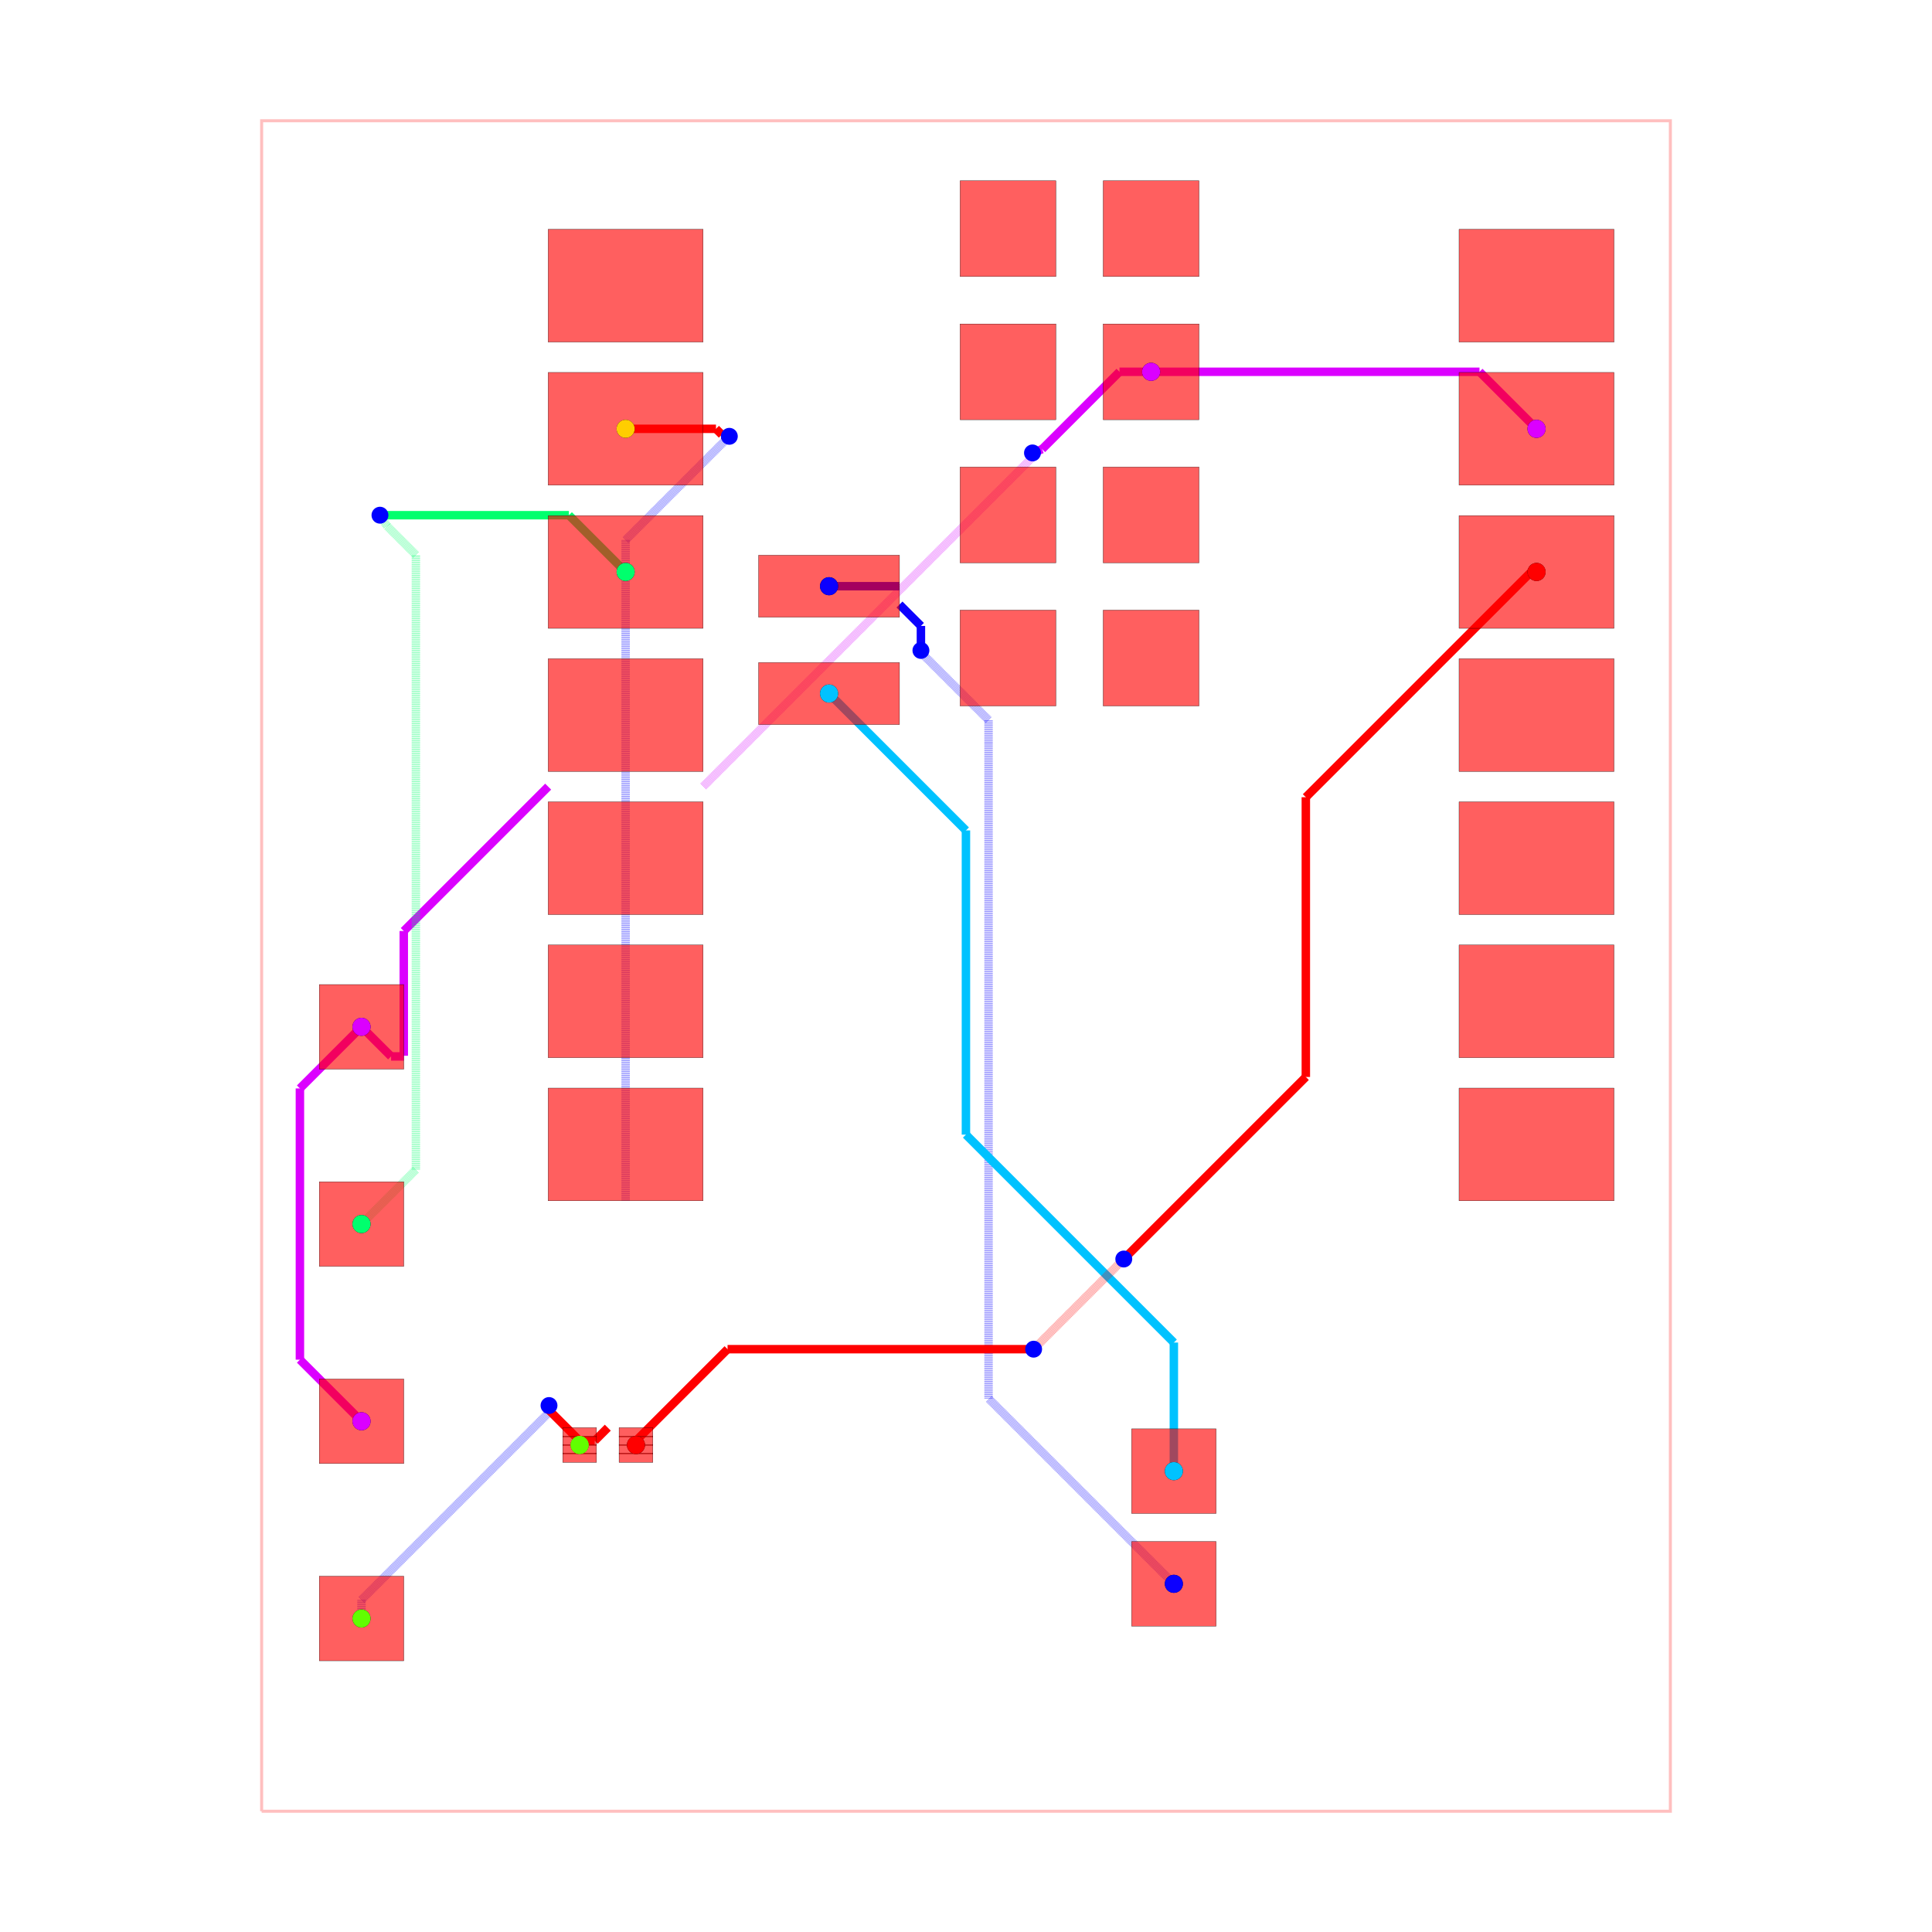
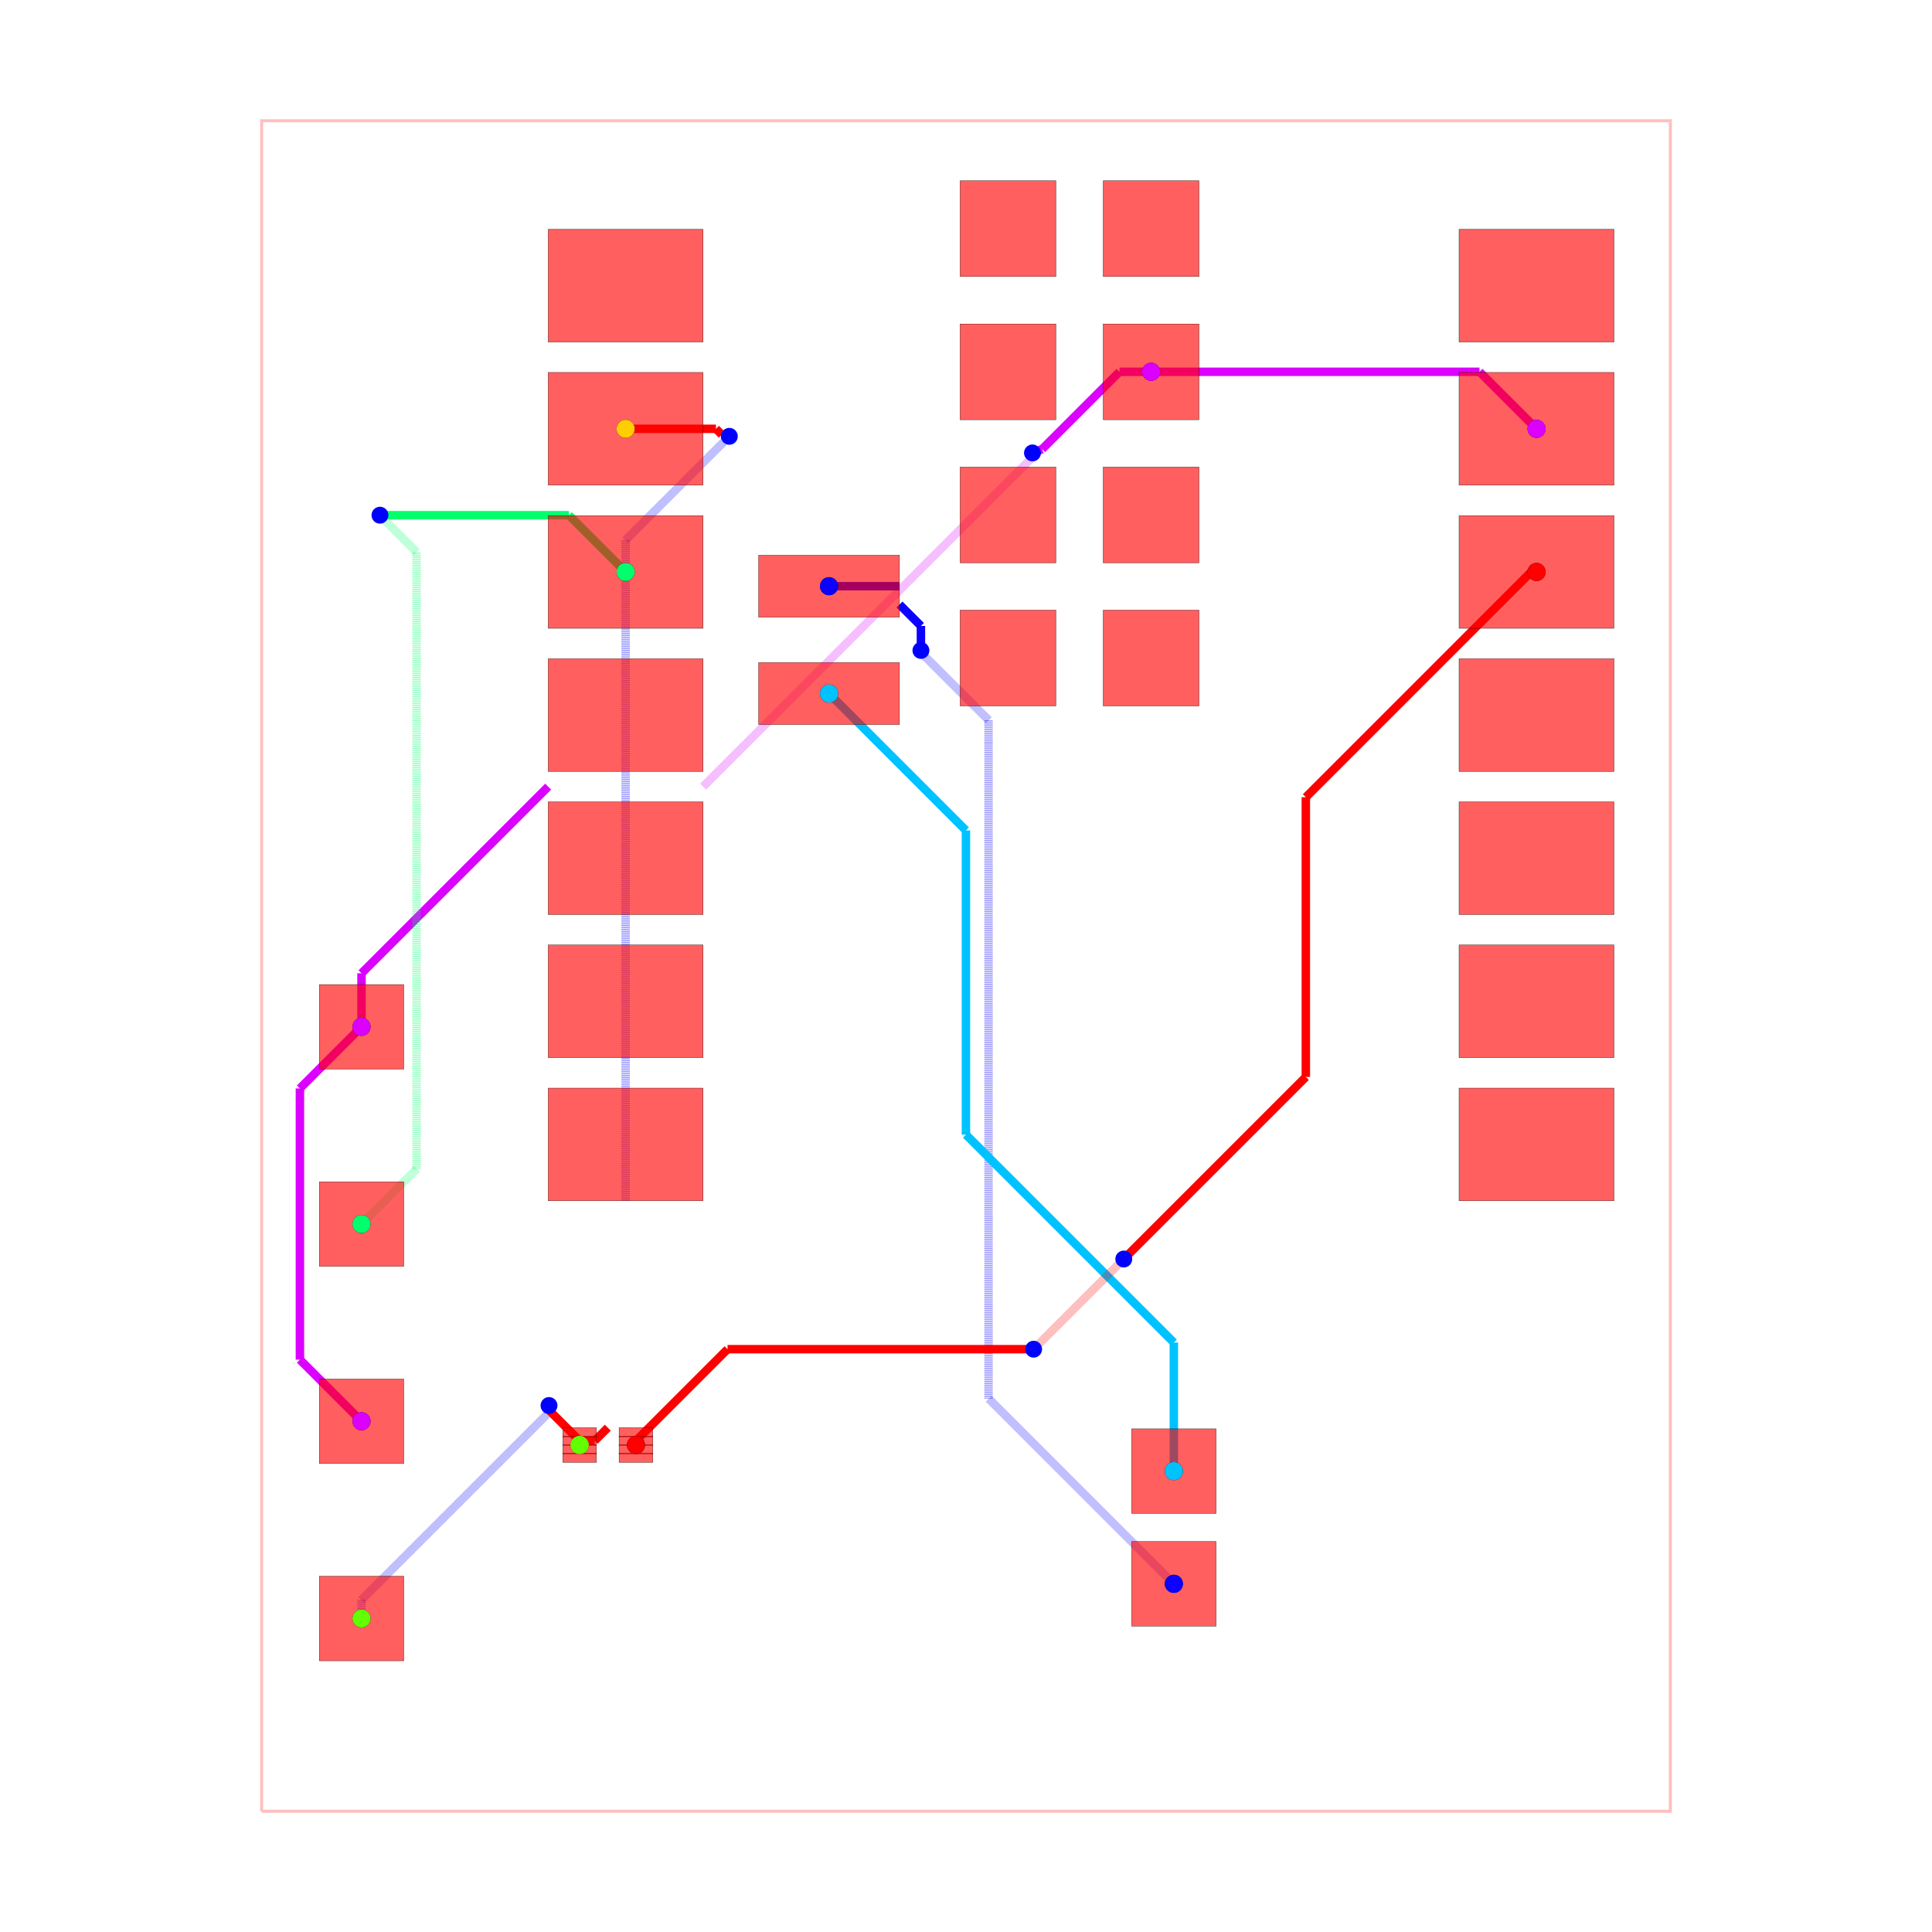
<svg xmlns="http://www.w3.org/2000/svg" width="640" height="640" viewBox="0 0 640 640">
  <rect width="100%" height="100%" fill="white" />
  <g>
    <polyline data-points="-12.5,-15 12.5,-15 12.5,15 -12.5,15 -12.5,-15" data-type="line" data-label="" points="86.667,600 553.333,600 553.333,40 86.667,40 86.667,600" fill="none" stroke="rgba(255,0,0,0.25)" stroke-width="1px" />
  </g>
  <g>
    <polyline data-points="3.2847720000000002,10.545 9.112772000000001,10.545" data-type="line" data-label="" points="381.316,123.16 490.105,123.16" fill="none" stroke="hsl(291.429, 100%, 50%)" stroke-width="2.8" />
  </g>
  <g>
    <polyline data-points="9.112772000000001,10.545 10.124772,9.533000000000001" data-type="line" data-label="" points="490.105,123.16 508.996,142.051" fill="none" stroke="hsl(291.429, 100%, 50%)" stroke-width="2.8" />
  </g>
  <g>
    <polyline data-points="-10.727385294299685,-1.079453643315949 -11.820549664322671,-2.1726180133389352" data-type="line" data-label="" points="119.755,340.15 99.35,360.556" fill="none" stroke="hsl(291.429, 100%, 50%)" stroke-width="2.8" />
  </g>
  <g>
    <polyline data-points="-11.820549664322671,-2.1726180133389352 -11.820549664322671,-6.986289273292963" data-type="line" data-label="" points="99.35,360.556 99.35,450.411" fill="none" stroke="hsl(291.429, 100%, 50%)" stroke-width="2.8" />
  </g>
  <g>
    <polyline data-points="-11.820549664322671,-6.986289273292963 -11.820549664322671,-6.986289273292963" data-type="line" data-label="" points="99.35,450.411 99.35,450.411" fill="none" stroke="hsl(291.429, 100%, 50%)" stroke-width="2.8" />
  </g>
  <g>
    <polyline data-points="-11.820549664322671,-6.986289273292963 -10.727385294299685,-8.079453643315949" data-type="line" data-label="" points="99.35,450.411 119.755,470.816" fill="none" stroke="hsl(291.429, 100%, 50%)" stroke-width="2.8" />
  </g>
  <g>
-     <polyline data-points="-9.977385294299685,-1.592865789473686 -9.977385294299685,0.6208427057003139" data-type="line" data-label="" points="133.755,349.733 133.755,308.411" fill="none" stroke="hsl(291.429, 100%, 50%)" stroke-width="2.8" />
-   </g>
-   <g>
-     <polyline data-points="-9.977385294299685,0.6208427057003139 -7.415227999999999,3.183" data-type="line" data-label="" points="133.755,308.411 181.582,260.584" fill="none" stroke="hsl(291.429, 100%, 50%)" stroke-width="2.8" />
-   </g>
-   <g>
    <polyline data-points="3.2847720000000002,10.545 2.723970950306514,10.545" data-type="line" data-label="" points="381.316,123.16 370.847,123.16" fill="none" stroke="hsl(291.429, 100%, 50%)" stroke-width="2.8" />
  </g>
  <g>
    <polyline data-points="2.723970950306514,10.545 1.3508155599371054,9.171844609630591" data-type="line" data-label="" points="370.847,123.16 345.215,148.792" fill="none" stroke="hsl(291.429, 100%, 50%)" stroke-width="2.8" />
  </g>
  <g>
    <polyline data-points="1.3508155599371054,9.171844609630591 1.1797719999999976,9.104999999999997" data-type="line" data-label="" points="345.215,148.792 342.022,150.04" fill="none" stroke="hsl(291.429, 100%, 50%)" stroke-width="2.8" />
  </g>
  <g>
    <polyline data-points="1.1797719999999976,9.104999999999997 1.1797719999999976,9.027999999999997" data-type="line" data-label="" points="342.022,150.04 342.022,151.477" fill="none" stroke="rgba(217,0,255,0.5)" stroke-width="2.8" stroke-dasharray="0.2 0.2" />
  </g>
  <g>
    <polyline data-points="1.1797719999999976,9.027999999999997 -4.665227999999999,3.183" data-type="line" data-label="" points="342.022,151.477 232.916,260.584" fill="none" stroke="rgba(217,0,255,0.5)" stroke-width="2.8" stroke-dasharray="0.2 0.2" />
  </g>
  <g>
-     <polyline data-points="-9.977385294299687,-1.6044536433159489 -10.202385294299685,-1.6044536433159489" data-type="line" data-label="" points="133.755,349.95 129.555,349.95" fill="none" stroke="hsl(291.429, 100%, 50%)" stroke-width="2.8" />
-   </g>
-   <g>
-     <polyline data-points="-10.202385294299685,-1.6044536433159489 -10.727385294299685,-1.079453643315949" data-type="line" data-label="" points="129.555,349.95 119.755,340.15" fill="none" stroke="hsl(291.429, 100%, 50%)" stroke-width="2.8" />
+     <polyline data-points="-10.727385294299685,-1.079453643315949 -10.727385294299685,-0.12915729429968614" data-type="line" data-label="" points="119.755,340.15 119.755,322.411" fill="none" stroke="hsl(291.429, 100%, 50%)" stroke-width="2.8" />
+   </g>
+   <g>
+     <polyline data-points="-10.727385294299685,-0.12915729429968614 -7.415227999999999,3.183" data-type="line" data-label="" points="119.755,322.411 181.582,260.584" fill="none" stroke="hsl(291.429, 100%, 50%)" stroke-width="2.8" />
  </g>
  <g>
    <polyline data-points="-1.1802279999999996,6.74 -2.4302279999999996,6.74" data-type="line" data-label="" points="297.969,194.187 274.636,194.187" fill="none" stroke="hsl(242.857, 100%, 50%)" stroke-width="2.8" />
  </g>
  <g>
    <polyline data-points="-2.4302279999999996,6.74 -2.4302279999999996,6.74" data-type="line" data-label="" points="274.636,194.187 274.636,194.187" fill="none" stroke="hsl(242.857, 100%, 50%)" stroke-width="2.8" />
  </g>
  <g>
    <polyline data-points="3.6885631738662035,-10.96420520580684 0.3999999999999999,-7.675642031940637" data-type="line" data-label="" points="388.853,524.665 327.467,463.279" fill="none" stroke="rgba(8,0,255,0.5)" stroke-width="2.8" stroke-dasharray="0.2 0.2" />
  </g>
  <g>
    <polyline data-points="0.3999999999999999,-7.675642031940637 0.3999999999999999,3.965012253566144" data-type="line" data-label="" points="327.467,463.279 327.467,245.986" fill="none" stroke="rgba(8,0,255,0.5)" stroke-width="2.8" stroke-dasharray="0.2 0.2" />
  </g>
  <g>
    <polyline data-points="0.3999999999999999,3.965012253566144 0.3999999999999999,4.364584694013434" data-type="line" data-label="" points="327.467,245.986 327.467,238.528" fill="none" stroke="rgba(8,0,255,0.5)" stroke-width="2.8" stroke-dasharray="0.2 0.2" />
  </g>
  <g>
    <polyline data-points="0.3999999999999999,4.364584694013434 -0.8177076529932831,5.5822923470067165" data-type="line" data-label="" points="327.467,238.528 304.736,215.797" fill="none" stroke="rgba(8,0,255,0.5)" stroke-width="2.8" stroke-dasharray="0.2 0.2" />
  </g>
  <g>
    <polyline data-points="-0.8177076529932831,5.5822923470067165 -0.8000000000000003,5.6" data-type="line" data-label="" points="304.736,215.797 305.067,215.467" fill="none" stroke="rgba(8,0,255,0.5)" stroke-width="2.8" stroke-dasharray="0.2 0.2" />
  </g>
  <g>
    <polyline data-points="-0.8000000000000003,5.6 -0.8000000000000003,6.034772" data-type="line" data-label="" points="305.067,215.467 305.067,207.351" fill="none" stroke="hsl(242.857, 100%, 50%)" stroke-width="2.8" />
  </g>
  <g>
    <polyline data-points="-0.8000000000000003,6.034772 -1.1802279999999996,6.414999999999999" data-type="line" data-label="" points="305.067,207.351 297.969,200.253" fill="none" stroke="hsl(242.857, 100%, 50%)" stroke-width="2.8" />
  </g>
  <g>
    <polyline data-points="3.6885631738662035,-8.96420520580684 3.6885631738662035,-6.6823802909814605" data-type="line" data-label="" points="388.853,487.332 388.853,444.738" fill="none" stroke="hsl(194.286, 100%, 50%)" stroke-width="2.8" />
  </g>
  <g>
    <polyline data-points="3.6885631738662035,-6.6823802909814605 -0.0011678443873517352,-2.9926492727279053" data-type="line" data-label="" points="388.853,444.738 319.978,375.863" fill="none" stroke="hsl(194.286, 100%, 50%)" stroke-width="2.8" />
  </g>
  <g>
    <polyline data-points="-0.0011678443873517352,-2.9926492727279053 -0.0011678443873517352,2.405939844387352" data-type="line" data-label="" points="319.978,375.863 319.978,275.089" fill="none" stroke="hsl(194.286, 100%, 50%)" stroke-width="2.8" />
  </g>
  <g>
    <polyline data-points="-0.0011678443873517352,2.405939844387352 -2.4302279999999996,4.835" data-type="line" data-label="" points="319.978,275.089 274.636,229.747" fill="none" stroke="hsl(194.286, 100%, 50%)" stroke-width="2.8" />
  </g>
  <g>
-     <polyline data-points="-10.727385294299685,-4.579453643315949 -9.76256085841782,-3.614629207434083" data-type="line" data-label="" points="119.755,405.483 137.766,387.473" fill="none" stroke="rgba(0,255,106,0.5)" stroke-width="2.8" stroke-dasharray="0.2 0.2" />
-   </g>
-   <g>
-     <polyline data-points="-9.76256085841782,-3.614629207434083 -9.76256085841782,7.270603783375004" data-type="line" data-label="" points="137.766,387.473 137.766,184.282" fill="none" stroke="rgba(0,255,106,0.5)" stroke-width="2.8" stroke-dasharray="0.2 0.2" />
-   </g>
-   <g>
-     <polyline data-points="-9.76256085841782,7.270603783375004 -9.76256085841782,7.295725617470013" data-type="line" data-label="" points="137.766,184.282 137.766,183.813" fill="none" stroke="rgba(0,255,106,0.5)" stroke-width="2.8" stroke-dasharray="0.2 0.2" />
-   </g>
-   <g>
-     <polyline data-points="-9.76256085841782,7.295725617470013 -10.274956045166649,7.808120804218842" data-type="line" data-label="" points="137.766,183.813 128.201,174.248" fill="none" stroke="rgba(0,255,106,0.5)" stroke-width="2.8" stroke-dasharray="0.2 0.2" />
-   </g>
-   <g>
-     <polyline data-points="-10.274956045166649,7.808120804218842 -10.4,8" data-type="line" data-label="" points="128.201,174.248 125.867,170.667" fill="none" stroke="rgba(0,255,106,0.5)" stroke-width="2.8" stroke-dasharray="0.2 0.2" />
+     <polyline data-points="-10.727385294299685,-4.579453643315949 -9.750742932447274,-3.602811281463538" data-type="line" data-label="" points="119.755,405.483 137.986,387.252" fill="none" stroke="rgba(0,255,106,0.5)" stroke-width="2.8" stroke-dasharray="0.2 0.2" />
+   </g>
+   <g>
+     <polyline data-points="-9.750742932447274,-3.602811281463538 -9.750742932447274,7.26542655241577" data-type="line" data-label="" points="137.986,387.252 137.986,184.379" fill="none" stroke="rgba(0,255,106,0.5)" stroke-width="2.8" stroke-dasharray="0.2 0.2" />
+   </g>
+   <g>
+     <polyline data-points="-9.750742932447274,7.26542655241577 -9.750742932447274,7.346558178672719" data-type="line" data-label="" points="137.986,184.379 137.986,182.864" fill="none" stroke="rgba(0,255,106,0.5)" stroke-width="2.8" stroke-dasharray="0.2 0.2" />
+   </g>
+   <g>
+     <polyline data-points="-9.750742932447274,7.346558178672719 -10.4,7.995815246225446" data-type="line" data-label="" points="137.986,182.864 125.867,170.745" fill="none" stroke="rgba(0,255,106,0.5)" stroke-width="2.8" stroke-dasharray="0.2 0.2" />
+   </g>
+   <g>
+     <polyline data-points="-10.4,7.995815246225446 -10.4,8" data-type="line" data-label="" points="125.867,170.745 125.867,170.667" fill="none" stroke="rgba(0,255,106,0.5)" stroke-width="2.8" stroke-dasharray="0.2 0.2" />
  </g>
  <g>
    <polyline data-points="-10.4,8 -7.047227999999999,8" data-type="line" data-label="" points="125.867,170.667 188.452,170.667" fill="none" stroke="hsl(145.714, 100%, 50%)" stroke-width="2.8" />
  </g>
  <g>
    <polyline data-points="-7.047227999999999,8 -6.040227999999999,6.993" data-type="line" data-label="" points="188.452,170.667 207.249,189.464" fill="none" stroke="hsl(145.714, 100%, 50%)" stroke-width="2.8" />
  </g>
  <g>
    <polyline data-points="-10.727385294299685,-11.579453643315949 -10.727385294299685,-11.248536156094547" data-type="line" data-label="" points="119.755,536.15 119.755,529.973" fill="none" stroke="rgba(0,0,255,0.5)" stroke-width="2.8" stroke-dasharray="0.2 0.2" />
  </g>
  <g>
    <polyline data-points="-10.727385294299685,-11.248536156094547 -7.419127380840721,-7.940278242635583" data-type="line" data-label="" points="119.755,529.973 181.51,468.219" fill="none" stroke="rgba(0,0,255,0.5)" stroke-width="2.8" stroke-dasharray="0.2 0.2" />
  </g>
  <g>
    <polyline data-points="-7.419127380840721,-7.940278242635583 -7.4,-7.800000000000001" data-type="line" data-label="" points="181.51,468.219 181.867,465.6" fill="none" stroke="rgba(0,0,255,0.5)" stroke-width="2.8" stroke-dasharray="0.2 0.2" />
  </g>
  <g>
    <polyline data-points="-7.4,-7.800000000000001 -7.4,-7.882329162710976" data-type="line" data-label="" points="181.867,465.6 181.867,467.137" fill="none" stroke="red" stroke-width="2.8" />
  </g>
  <g>
    <polyline data-points="-7.4,-7.882329162710976 -6.856893060790263,-8.425436101920713" data-type="line" data-label="" points="181.867,467.137 192.005,477.275" fill="none" stroke="red" stroke-width="2.8" />
  </g>
  <g>
    <polyline data-points="-6.856893060790263,-8.425436101920713 -6.589393060790265,-8.425436101920713" data-type="line" data-label="" points="192.005,477.275 196.998,477.275" fill="none" stroke="red" stroke-width="2.8" />
  </g>
  <g>
    <polyline data-points="-6.589393060790265,-8.425436101920713 -6.356893060790263,-8.192936101920711" data-type="line" data-label="" points="196.998,477.275 201.338,472.935" fill="none" stroke="red" stroke-width="2.8" />
  </g>
  <g>
    <polyline data-points="-6.040227999999999,9.533000000000001 -4.437125828005459,9.533000000000001" data-type="line" data-label="" points="207.249,142.051 237.174,142.051" fill="none" stroke="red" stroke-width="2.8" />
  </g>
  <g>
    <polyline data-points="-4.437125828005459,9.533000000000001 -4.33330668947877,9.429180861473313" data-type="line" data-label="" points="237.174,142.051 239.112,143.989" fill="none" stroke="red" stroke-width="2.8" />
  </g>
  <g>
    <polyline data-points="-4.33330668947877,9.429180861473313 -4.2,9.4" data-type="line" data-label="" points="239.112,143.989 241.6,144.533" fill="none" stroke="red" stroke-width="2.8" />
  </g>
  <g>
    <polyline data-points="-4.2,9.4 -6.040227999999999,7.5597720000000015" data-type="line" data-label="" points="241.6,144.533 207.249,178.884" fill="none" stroke="rgba(0,0,255,0.5)" stroke-width="2.8" stroke-dasharray="0.2 0.2" />
  </g>
  <g>
    <polyline data-points="-6.040227999999999,7.5597720000000015 -6.040227999999999,-4.167" data-type="line" data-label="" points="207.249,178.884 207.249,397.784" fill="none" stroke="rgba(0,0,255,0.5)" stroke-width="2.8" stroke-dasharray="0.2 0.2" />
  </g>
  <g>
    <polyline data-points="10.124772,6.993 10.028517959611627,6.993" data-type="line" data-label="" points="508.996,189.464 507.199,189.464" fill="none" stroke="hsl(0, 100%, 50%)" stroke-width="2.8" />
  </g>
  <g>
    <polyline data-points="10.028517959611627,6.993 6.030786022769763,2.9952680631581377" data-type="line" data-label="" points="507.199,189.464 432.575,264.088" fill="none" stroke="hsl(0, 100%, 50%)" stroke-width="2.8" />
  </g>
  <g>
    <polyline data-points="6.030786022769763,2.9952680631581377 6.030786022769763,-1.9692139772302366" data-type="line" data-label="" points="432.575,264.088 432.575,356.759" fill="none" stroke="hsl(0, 100%, 50%)" stroke-width="2.8" />
  </g>
  <g>
    <polyline data-points="6.030786022769763,-1.9692139772302366 2.824043138530715,-5.175956861469285" data-type="line" data-label="" points="432.575,356.759 372.715,416.618" fill="none" stroke="hsl(0, 100%, 50%)" stroke-width="2.8" />
  </g>
  <g>
    <polyline data-points="2.824043138530715,-5.175956861469285 2.8,-5.2" data-type="line" data-label="" points="372.715,416.618 372.267,417.067" fill="none" stroke="hsl(0, 100%, 50%)" stroke-width="2.8" />
  </g>
  <g>
    <polyline data-points="2.8,-5.2 2.8,-5.2" data-type="line" data-label="" points="372.267,417.067 372.267,417.067" fill="none" stroke="rgba(255,0,0,0.5)" stroke-width="2.8" stroke-dasharray="0.2 0.2" />
  </g>
  <g>
    <polyline data-points="2.8,-5.2 1.2100124949269035,-6.789987505073096" data-type="line" data-label="" points="372.267,417.067 342.587,446.746" fill="none" stroke="rgba(255,0,0,0.5)" stroke-width="2.8" stroke-dasharray="0.2 0.2" />
  </g>
  <g>
    <polyline data-points="1.2100124949269035,-6.789987505073096 1.2,-6.8" data-type="line" data-label="" points="342.587,446.746 342.4,446.933" fill="none" stroke="rgba(255,0,0,0.5)" stroke-width="2.8" stroke-dasharray="0.2 0.2" />
  </g>
  <g>
    <polyline data-points="1.2,-6.8 -4.23145695886955,-6.8" data-type="line" data-label="" points="342.4,446.933 241.013,446.933" fill="none" stroke="hsl(0, 100%, 50%)" stroke-width="2.8" />
  </g>
  <g>
    <polyline data-points="-4.23145695886955,-6.8 -5.856893060790263,-8.425436101920713" data-type="line" data-label="" points="241.013,446.933 210.671,477.275" fill="none" stroke="hsl(0, 100%, 50%)" stroke-width="2.8" />
  </g>
  <g>
    <rect data-type="rect" data-label="top" data-x="-5.856893060790263" data-y="-8.275436101920713" x="205.071" y="472.935" width="11.2" height="3.08" fill="rgba(255,0,0,0.25)" stroke="black" stroke-width="0.054" />
  </g>
  <g>
    <rect data-type="rect" data-label="top" data-x="-5.856893060790263" data-y="-8.425436101920713" x="205.071" y="475.735" width="11.2" height="3.08" fill="rgba(255,0,0,0.25)" stroke="black" stroke-width="0.054" />
  </g>
  <g>
    <rect data-type="rect" data-label="top" data-x="-5.856893060790263" data-y="-8.575436101920712" x="205.071" y="478.535" width="11.2" height="3.08" fill="rgba(255,0,0,0.25)" stroke="black" stroke-width="0.054" />
  </g>
  <g>
    <rect data-type="rect" data-label="top" data-x="-5.856893060790263" data-y="-8.725436101920712" x="205.071" y="481.335" width="11.2" height="3.08" fill="rgba(255,0,0,0.25)" stroke="black" stroke-width="0.054" />
  </g>
  <g>
    <rect data-type="rect" data-label="top" data-x="-6.856893060790263" data-y="-8.275436101920713" x="186.405" y="472.935" width="11.2" height="3.08" fill="rgba(255,0,0,0.25)" stroke="black" stroke-width="0.054" />
  </g>
  <g>
    <rect data-type="rect" data-label="top" data-x="-6.856893060790263" data-y="-8.425436101920713" x="186.405" y="475.735" width="11.2" height="3.08" fill="rgba(255,0,0,0.25)" stroke="black" stroke-width="0.054" />
  </g>
  <g>
    <rect data-type="rect" data-label="top" data-x="-6.856893060790263" data-y="-8.575436101920712" x="186.405" y="478.535" width="11.2" height="3.08" fill="rgba(255,0,0,0.25)" stroke="black" stroke-width="0.054" />
  </g>
  <g>
    <rect data-type="rect" data-label="top" data-x="-6.856893060790263" data-y="-8.725436101920712" x="186.405" y="481.335" width="11.2" height="3.08" fill="rgba(255,0,0,0.25)" stroke="black" stroke-width="0.054" />
  </g>
  <g>
    <rect data-type="rect" data-label="top" data-x="-6.040227999999999" data-y="12.073" x="181.582" y="75.971" width="51.333" height="37.333" fill="rgba(255,0,0,0.25)" stroke="black" stroke-width="0.054" />
  </g>
  <g>
    <rect data-type="rect" data-label="top" data-x="-6.040227999999999" data-y="9.533000000000001" x="181.582" y="123.384" width="51.333" height="37.333" fill="rgba(255,0,0,0.25)" stroke="black" stroke-width="0.054" />
  </g>
  <g>
    <rect data-type="rect" data-label="top" data-x="-6.040227999999999" data-y="6.993" x="181.582" y="170.797" width="51.333" height="37.333" fill="rgba(255,0,0,0.25)" stroke="black" stroke-width="0.054" />
  </g>
  <g>
    <rect data-type="rect" data-label="top" data-x="-6.040227999999999" data-y="4.453" x="181.582" y="218.211" width="51.333" height="37.333" fill="rgba(255,0,0,0.25)" stroke="black" stroke-width="0.054" />
  </g>
  <g>
    <rect data-type="rect" data-label="top" data-x="-6.040227999999999" data-y="1.9129999999999998" x="181.582" y="265.624" width="51.333" height="37.333" fill="rgba(255,0,0,0.25)" stroke="black" stroke-width="0.054" />
  </g>
  <g>
    <rect data-type="rect" data-label="top" data-x="-6.040227999999999" data-y="-0.6269999999999998" x="181.582" y="313.037" width="51.333" height="37.333" fill="rgba(255,0,0,0.25)" stroke="black" stroke-width="0.054" />
  </g>
  <g>
    <rect data-type="rect" data-label="top" data-x="-6.040227999999999" data-y="-3.167" x="181.582" y="360.451" width="51.333" height="37.333" fill="rgba(255,0,0,0.25)" stroke="black" stroke-width="0.054" />
  </g>
  <g>
    <rect data-type="rect" data-label="top" data-x="10.124772" data-y="-3.167" x="483.329" y="360.451" width="51.333" height="37.333" fill="rgba(255,0,0,0.25)" stroke="black" stroke-width="0.054" />
  </g>
  <g>
    <rect data-type="rect" data-label="top" data-x="10.124772" data-y="-0.6269999999999998" x="483.329" y="313.037" width="51.333" height="37.333" fill="rgba(255,0,0,0.25)" stroke="black" stroke-width="0.054" />
  </g>
  <g>
    <rect data-type="rect" data-label="top" data-x="10.124772" data-y="1.9129999999999998" x="483.329" y="265.624" width="51.333" height="37.333" fill="rgba(255,0,0,0.25)" stroke="black" stroke-width="0.054" />
  </g>
  <g>
    <rect data-type="rect" data-label="top" data-x="10.124772" data-y="4.453" x="483.329" y="218.211" width="51.333" height="37.333" fill="rgba(255,0,0,0.25)" stroke="black" stroke-width="0.054" />
  </g>
  <g>
    <rect data-type="rect" data-label="top" data-x="10.124772" data-y="6.993" x="483.329" y="170.797" width="51.333" height="37.333" fill="rgba(255,0,0,0.25)" stroke="black" stroke-width="0.054" />
  </g>
  <g>
    <rect data-type="rect" data-label="top" data-x="10.124772" data-y="9.533000000000001" x="483.329" y="123.384" width="51.333" height="37.333" fill="rgba(255,0,0,0.25)" stroke="black" stroke-width="0.054" />
  </g>
  <g>
    <rect data-type="rect" data-label="top" data-x="10.124772" data-y="12.073" x="483.329" y="75.971" width="51.333" height="37.333" fill="rgba(255,0,0,0.25)" stroke="black" stroke-width="0.054" />
  </g>
  <g>
    <rect data-type="rect" data-label="top" data-x="-2.4302279999999996" data-y="4.835" x="251.302" y="219.48" width="46.667" height="20.533" fill="rgba(255,0,0,0.25)" stroke="black" stroke-width="0.054" />
  </g>
  <g>
    <rect data-type="rect" data-label="top" data-x="-2.4302279999999996" data-y="6.74" x="251.302" y="183.92" width="46.667" height="20.533" fill="rgba(255,0,0,0.25)" stroke="black" stroke-width="0.054" />
  </g>
  <g>
    <rect data-type="rect" data-label="top" data-x="0.7447720000000002" data-y="13.085" x="318.036" y="59.88" width="31.733" height="31.733" fill="rgba(255,0,0,0.25)" stroke="black" stroke-width="0.054" />
  </g>
  <g>
    <rect data-type="rect" data-label="top" data-x="3.2847720000000002" data-y="13.085" x="365.449" y="59.88" width="31.733" height="31.733" fill="rgba(255,0,0,0.25)" stroke="black" stroke-width="0.054" />
  </g>
  <g>
    <rect data-type="rect" data-label="top" data-x="0.7447720000000002" data-y="10.545" x="318.036" y="107.293" width="31.733" height="31.733" fill="rgba(255,0,0,0.25)" stroke="black" stroke-width="0.054" />
  </g>
  <g>
    <rect data-type="rect" data-label="top" data-x="3.2847720000000002" data-y="10.545" x="365.449" y="107.293" width="31.733" height="31.733" fill="rgba(255,0,0,0.25)" stroke="black" stroke-width="0.054" />
  </g>
  <g>
    <rect data-type="rect" data-label="top" data-x="0.7447720000000002" data-y="8.004999999999999" x="318.036" y="154.707" width="31.733" height="31.733" fill="rgba(255,0,0,0.25)" stroke="black" stroke-width="0.054" />
  </g>
  <g>
    <rect data-type="rect" data-label="top" data-x="3.2847720000000002" data-y="8.004999999999999" x="365.449" y="154.707" width="31.733" height="31.733" fill="rgba(255,0,0,0.25)" stroke="black" stroke-width="0.054" />
  </g>
  <g>
    <rect data-type="rect" data-label="top" data-x="0.7447720000000002" data-y="5.465" x="318.036" y="202.12" width="31.733" height="31.733" fill="rgba(255,0,0,0.25)" stroke="black" stroke-width="0.054" />
  </g>
  <g>
    <rect data-type="rect" data-label="top" data-x="3.2847720000000002" data-y="5.465" x="365.449" y="202.12" width="31.733" height="31.733" fill="rgba(255,0,0,0.25)" stroke="black" stroke-width="0.054" />
  </g>
  <g>
    <rect data-type="rect" data-label="top, inner1, inner2, bottom" data-x="3.6885631738662035" data-y="-10.96420520580684" x="374.853" y="510.665" width="28" height="28" fill="rgba(255,0,0,0.25)" stroke="black" stroke-width="0.054" />
  </g>
  <g>
    <rect data-type="rect" data-label="top, inner1, inner2, bottom" data-x="3.6885631738662035" data-y="-8.96420520580684" x="374.853" y="473.332" width="28" height="28" fill="rgba(255,0,0,0.25)" stroke="black" stroke-width="0.054" />
  </g>
  <g>
    <rect data-type="rect" data-label="top, inner1, inner2, bottom" data-x="-10.727385294299685" data-y="-11.579453643315949" x="105.755" y="522.15" width="28" height="28" fill="rgba(255,0,0,0.25)" stroke="black" stroke-width="0.054" />
  </g>
  <g>
    <rect data-type="rect" data-label="top, inner1, inner2, bottom" data-x="-10.727385294299685" data-y="-8.079453643315949" x="105.755" y="456.816" width="28" height="28" fill="rgba(255,0,0,0.25)" stroke="black" stroke-width="0.054" />
  </g>
  <g>
    <rect data-type="rect" data-label="top, inner1, inner2, bottom" data-x="-10.727385294299685" data-y="-4.579453643315949" x="105.755" y="391.483" width="28" height="28" fill="rgba(255,0,0,0.25)" stroke="black" stroke-width="0.054" />
  </g>
  <g>
    <rect data-type="rect" data-label="top, inner1, inner2, bottom" data-x="-10.727385294299685" data-y="-1.079453643315949" x="105.755" y="326.15" width="28" height="28" fill="rgba(255,0,0,0.25)" stroke="black" stroke-width="0.054" />
  </g>
  <g>
    <rect data-type="rect" data-label="" data-x="-5.856893060790263" data-y="-8.275436101920713" x="205.071" y="472.935" width="11.2" height="3.08" fill="rgba(255,0,0,0.5)" stroke="black" stroke-width="0.054" />
  </g>
  <g>
    <rect data-type="rect" data-label="" data-x="-5.856893060790263" data-y="-8.425436101920713" x="205.071" y="475.735" width="11.2" height="3.08" fill="rgba(255,0,0,0.5)" stroke="black" stroke-width="0.054" />
  </g>
  <g>
    <rect data-type="rect" data-label="" data-x="-5.856893060790263" data-y="-8.575436101920712" x="205.071" y="478.535" width="11.2" height="3.08" fill="rgba(255,0,0,0.5)" stroke="black" stroke-width="0.054" />
  </g>
  <g>
    <rect data-type="rect" data-label="" data-x="-5.856893060790263" data-y="-8.725436101920712" x="205.071" y="481.335" width="11.2" height="3.08" fill="rgba(255,0,0,0.5)" stroke="black" stroke-width="0.054" />
  </g>
  <g>
    <rect data-type="rect" data-label="" data-x="-6.856893060790263" data-y="-8.275436101920713" x="186.405" y="472.935" width="11.2" height="3.08" fill="rgba(255,0,0,0.5)" stroke="black" stroke-width="0.054" />
  </g>
  <g>
    <rect data-type="rect" data-label="" data-x="-6.856893060790263" data-y="-8.425436101920713" x="186.405" y="475.735" width="11.2" height="3.08" fill="rgba(255,0,0,0.5)" stroke="black" stroke-width="0.054" />
  </g>
  <g>
    <rect data-type="rect" data-label="" data-x="-6.856893060790263" data-y="-8.575436101920712" x="186.405" y="478.535" width="11.2" height="3.08" fill="rgba(255,0,0,0.5)" stroke="black" stroke-width="0.054" />
  </g>
  <g>
    <rect data-type="rect" data-label="" data-x="-6.856893060790263" data-y="-8.725436101920712" x="186.405" y="481.335" width="11.2" height="3.08" fill="rgba(255,0,0,0.5)" stroke="black" stroke-width="0.054" />
  </g>
  <g>
    <rect data-type="rect" data-label="" data-x="-6.040227999999999" data-y="12.073" x="181.582" y="75.971" width="51.333" height="37.333" fill="rgba(255,0,0,0.5)" stroke="black" stroke-width="0.054" />
  </g>
  <g>
    <rect data-type="rect" data-label="" data-x="-6.040227999999999" data-y="9.533000000000001" x="181.582" y="123.384" width="51.333" height="37.333" fill="rgba(255,0,0,0.5)" stroke="black" stroke-width="0.054" />
  </g>
  <g>
    <rect data-type="rect" data-label="" data-x="-6.040227999999999" data-y="6.993" x="181.582" y="170.797" width="51.333" height="37.333" fill="rgba(255,0,0,0.5)" stroke="black" stroke-width="0.054" />
  </g>
  <g>
    <rect data-type="rect" data-label="" data-x="-6.040227999999999" data-y="4.453" x="181.582" y="218.211" width="51.333" height="37.333" fill="rgba(255,0,0,0.5)" stroke="black" stroke-width="0.054" />
  </g>
  <g>
    <rect data-type="rect" data-label="" data-x="-6.040227999999999" data-y="1.9129999999999998" x="181.582" y="265.624" width="51.333" height="37.333" fill="rgba(255,0,0,0.5)" stroke="black" stroke-width="0.054" />
  </g>
  <g>
    <rect data-type="rect" data-label="" data-x="-6.040227999999999" data-y="-0.6269999999999998" x="181.582" y="313.037" width="51.333" height="37.333" fill="rgba(255,0,0,0.5)" stroke="black" stroke-width="0.054" />
  </g>
  <g>
    <rect data-type="rect" data-label="" data-x="-6.040227999999999" data-y="-3.167" x="181.582" y="360.451" width="51.333" height="37.333" fill="rgba(255,0,0,0.5)" stroke="black" stroke-width="0.054" />
  </g>
  <g>
    <rect data-type="rect" data-label="" data-x="10.124772" data-y="-3.167" x="483.329" y="360.451" width="51.333" height="37.333" fill="rgba(255,0,0,0.5)" stroke="black" stroke-width="0.054" />
  </g>
  <g>
    <rect data-type="rect" data-label="" data-x="10.124772" data-y="-0.6269999999999998" x="483.329" y="313.037" width="51.333" height="37.333" fill="rgba(255,0,0,0.5)" stroke="black" stroke-width="0.054" />
  </g>
  <g>
    <rect data-type="rect" data-label="" data-x="10.124772" data-y="1.9129999999999998" x="483.329" y="265.624" width="51.333" height="37.333" fill="rgba(255,0,0,0.5)" stroke="black" stroke-width="0.054" />
  </g>
  <g>
    <rect data-type="rect" data-label="" data-x="10.124772" data-y="4.453" x="483.329" y="218.211" width="51.333" height="37.333" fill="rgba(255,0,0,0.5)" stroke="black" stroke-width="0.054" />
  </g>
  <g>
    <rect data-type="rect" data-label="" data-x="10.124772" data-y="6.993" x="483.329" y="170.797" width="51.333" height="37.333" fill="rgba(255,0,0,0.5)" stroke="black" stroke-width="0.054" />
  </g>
  <g>
    <rect data-type="rect" data-label="" data-x="10.124772" data-y="9.533000000000001" x="483.329" y="123.384" width="51.333" height="37.333" fill="rgba(255,0,0,0.5)" stroke="black" stroke-width="0.054" />
  </g>
  <g>
    <rect data-type="rect" data-label="" data-x="10.124772" data-y="12.073" x="483.329" y="75.971" width="51.333" height="37.333" fill="rgba(255,0,0,0.5)" stroke="black" stroke-width="0.054" />
  </g>
  <g>
    <rect data-type="rect" data-label="" data-x="-2.4302279999999996" data-y="4.835" x="251.302" y="219.48" width="46.667" height="20.533" fill="rgba(255,0,0,0.5)" stroke="black" stroke-width="0.054" />
  </g>
  <g>
    <rect data-type="rect" data-label="" data-x="-2.4302279999999996" data-y="6.74" x="251.302" y="183.92" width="46.667" height="20.533" fill="rgba(255,0,0,0.5)" stroke="black" stroke-width="0.054" />
  </g>
  <g>
    <rect data-type="rect" data-label="" data-x="0.7447720000000002" data-y="13.085" x="318.036" y="59.88" width="31.733" height="31.733" fill="rgba(255,0,0,0.5)" stroke="black" stroke-width="0.054" />
  </g>
  <g>
    <rect data-type="rect" data-label="" data-x="3.2847720000000002" data-y="13.085" x="365.449" y="59.88" width="31.733" height="31.733" fill="rgba(255,0,0,0.5)" stroke="black" stroke-width="0.054" />
  </g>
  <g>
    <rect data-type="rect" data-label="" data-x="0.7447720000000002" data-y="10.545" x="318.036" y="107.293" width="31.733" height="31.733" fill="rgba(255,0,0,0.5)" stroke="black" stroke-width="0.054" />
  </g>
  <g>
    <rect data-type="rect" data-label="" data-x="3.2847720000000002" data-y="10.545" x="365.449" y="107.293" width="31.733" height="31.733" fill="rgba(255,0,0,0.5)" stroke="black" stroke-width="0.054" />
  </g>
  <g>
    <rect data-type="rect" data-label="" data-x="0.7447720000000002" data-y="8.004999999999999" x="318.036" y="154.707" width="31.733" height="31.733" fill="rgba(255,0,0,0.5)" stroke="black" stroke-width="0.054" />
  </g>
  <g>
    <rect data-type="rect" data-label="" data-x="3.2847720000000002" data-y="8.004999999999999" x="365.449" y="154.707" width="31.733" height="31.733" fill="rgba(255,0,0,0.5)" stroke="black" stroke-width="0.054" />
  </g>
  <g>
    <rect data-type="rect" data-label="" data-x="0.7447720000000002" data-y="5.465" x="318.036" y="202.12" width="31.733" height="31.733" fill="rgba(255,0,0,0.5)" stroke="black" stroke-width="0.054" />
  </g>
  <g>
    <rect data-type="rect" data-label="" data-x="3.2847720000000002" data-y="5.465" x="365.449" y="202.12" width="31.733" height="31.733" fill="rgba(255,0,0,0.5)" stroke="black" stroke-width="0.054" />
  </g>
  <g>
    <rect data-type="rect" data-label="" data-x="3.6885631738662035" data-y="-10.96420520580684" x="374.853" y="510.665" width="28" height="28" fill="rgba(255,0,0,0.5)" stroke="black" stroke-width="0.054" />
  </g>
  <g>
    <rect data-type="rect" data-label="" data-x="3.6885631738662035" data-y="-8.96420520580684" x="374.853" y="473.332" width="28" height="28" fill="rgba(255,0,0,0.5)" stroke="black" stroke-width="0.054" />
  </g>
  <g>
    <rect data-type="rect" data-label="" data-x="-10.727385294299685" data-y="-11.579453643315949" x="105.755" y="522.15" width="28" height="28" fill="rgba(255,0,0,0.5)" stroke="black" stroke-width="0.054" />
  </g>
  <g>
    <rect data-type="rect" data-label="" data-x="-10.727385294299685" data-y="-8.079453643315949" x="105.755" y="456.816" width="28" height="28" fill="rgba(255,0,0,0.5)" stroke="black" stroke-width="0.054" />
  </g>
  <g>
    <rect data-type="rect" data-label="" data-x="-10.727385294299685" data-y="-4.579453643315949" x="105.755" y="391.483" width="28" height="28" fill="rgba(255,0,0,0.5)" stroke="black" stroke-width="0.054" />
  </g>
  <g>
    <rect data-type="rect" data-label="" data-x="-10.727385294299685" data-y="-1.079453643315949" x="105.755" y="326.15" width="28" height="28" fill="rgba(255,0,0,0.5)" stroke="black" stroke-width="0.054" />
  </g>
  <circle data-type="circle" data-label="" data-x="1.1797719999999976" data-y="9.104999999999997" cx="342.022" cy="150.04" r="2.8" fill="blue" stroke="none" stroke-width="0.054" />
  <circle data-type="circle" data-label="" data-x="-0.8000000000000003" data-y="5.6" cx="305.067" cy="215.467" r="2.8" fill="blue" stroke="none" stroke-width="0.054" />
  <circle data-type="circle" data-label="" data-x="-10.4" data-y="8" cx="125.867" cy="170.667" r="2.8" fill="blue" stroke="none" stroke-width="0.054" />
  <circle data-type="circle" data-label="" data-x="-7.4" data-y="-7.800000000000001" cx="181.867" cy="465.6" r="2.8" fill="blue" stroke="none" stroke-width="0.054" />
  <circle data-type="circle" data-label="" data-x="-4.2" data-y="9.4" cx="241.6" cy="144.533" r="2.8" fill="blue" stroke="none" stroke-width="0.054" />
  <circle data-type="circle" data-label="" data-x="2.8" data-y="-5.2" cx="372.267" cy="417.067" r="2.8" fill="blue" stroke="none" stroke-width="0.054" />
  <circle data-type="circle" data-label="" data-x="1.2" data-y="-6.8" cx="342.4" cy="446.933" r="2.8" fill="blue" stroke="none" stroke-width="0.054" />
  <g>
    <circle data-type="point" data-label="source_trace_2 " data-x="10.124772" data-y="6.993" cx="508.996" cy="189.464" r="3" fill="black" />
  </g>
  <g>
    <circle data-type="point" data-label="source_trace_2 " data-x="-5.856893060790263" data-y="-8.500436101920712" cx="210.671" cy="478.675" r="3" fill="black" />
  </g>
  <g>
    <circle data-type="point" data-label="source_trace_3 " data-x="-6.040227999999999" data-y="9.533000000000001" cx="207.249" cy="142.051" r="3" fill="black" />
  </g>
  <g>
    <circle data-type="point" data-label="source_trace_3 " data-x="-6.856893060790263" data-y="-8.500436101920712" cx="192.005" cy="478.675" r="3" fill="black" />
  </g>
  <g>
    <circle data-type="point" data-label="source_trace_4 " data-x="-6.856893060790263" data-y="-8.500436101920712" cx="192.005" cy="478.675" r="3" fill="black" />
  </g>
  <g>
    <circle data-type="point" data-label="source_trace_4 " data-x="-10.727385294299685" data-y="-11.579453643315949" cx="119.755" cy="536.15" r="3" fill="black" />
  </g>
  <g>
    <circle data-type="point" data-label="source_trace_6 " data-x="-6.040227999999999" data-y="6.993" cx="207.249" cy="189.464" r="3" fill="black" />
  </g>
  <g>
    <circle data-type="point" data-label="source_trace_6 " data-x="-10.727385294299685" data-y="-4.579453643315949" cx="119.755" cy="405.483" r="3" fill="black" />
  </g>
  <g>
    <circle data-type="point" data-label="source_trace_8 " data-x="-2.4302279999999996" data-y="4.835" cx="274.636" cy="229.747" r="3" fill="black" />
  </g>
  <g>
    <circle data-type="point" data-label="source_trace_8 " data-x="3.6885631738662035" data-y="-8.96420520580684" cx="388.853" cy="487.332" r="3" fill="black" />
  </g>
  <g>
    <circle data-type="point" data-label="source_trace_9 " data-x="-2.4302279999999996" data-y="6.74" cx="274.636" cy="194.187" r="3" fill="black" />
  </g>
  <g>
    <circle data-type="point" data-label="source_trace_9 " data-x="3.6885631738662035" data-y="-10.96420520580684" cx="388.853" cy="524.665" r="3" fill="black" />
  </g>
  <g>
    <circle data-type="point" data-label="source_net_0 pcb_port_20" data-x="10.124772" data-y="9.533000000000001" cx="508.996" cy="142.051" r="3" fill="black" />
  </g>
  <g>
    <circle data-type="point" data-label="source_net_0 pcb_port_27" data-x="3.2847720000000002" data-y="10.545" cx="381.316" cy="123.16" r="3" fill="black" />
  </g>
  <g>
    <circle data-type="point" data-label="source_net_0 pcb_port_3" data-x="-10.727385294299685" data-y="-8.079453643315949" cx="119.755" cy="470.816" r="3" fill="black" />
  </g>
  <g>
    <circle data-type="point" data-label="source_net_0 pcb_port_5" data-x="-10.727385294299685" data-y="-1.079453643315949" cx="119.755" cy="340.15" r="3" fill="black" />
  </g>
  <g>
    <circle data-type="point" data-label="source_trace_2 source_trace_2 top" data-x="10.124772" data-y="6.993" cx="508.996" cy="189.464" r="3" fill="hsl(0, 100%, 50%)" />
  </g>
  <g>
    <circle data-type="point" data-label="source_trace_2 source_trace_2 top" data-x="-5.856893060790263" data-y="-8.500436101920712" cx="210.671" cy="478.675" r="3" fill="hsl(0, 100%, 50%)" />
  </g>
  <g>
    <circle data-type="point" data-label="source_trace_3 source_trace_3 top" data-x="-6.040227999999999" data-y="9.533000000000001" cx="207.249" cy="142.051" r="3" fill="hsl(48.571, 100%, 50%)" />
  </g>
  <g>
    <circle data-type="point" data-label="source_trace_3 source_trace_3 top" data-x="-6.856893060790263" data-y="-8.500436101920712" cx="192.005" cy="478.675" r="3" fill="hsl(48.571, 100%, 50%)" />
  </g>
  <g>
    <circle data-type="point" data-label="source_trace_4 source_trace_4 top" data-x="-6.856893060790263" data-y="-8.500436101920712" cx="192.005" cy="478.675" r="3" fill="hsl(97.143, 100%, 50%)" />
  </g>
  <g>
    <circle data-type="point" data-label="source_trace_4 source_trace_4 top" data-x="-10.727385294299685" data-y="-11.579453643315949" cx="119.755" cy="536.15" r="3" fill="hsl(97.143, 100%, 50%)" />
  </g>
  <g>
    <circle data-type="point" data-label="source_trace_6 source_trace_6 top" data-x="-6.040227999999999" data-y="6.993" cx="207.249" cy="189.464" r="3" fill="hsl(145.714, 100%, 50%)" />
  </g>
  <g>
    <circle data-type="point" data-label="source_trace_6 source_trace_6 top" data-x="-10.727385294299685" data-y="-4.579453643315949" cx="119.755" cy="405.483" r="3" fill="hsl(145.714, 100%, 50%)" />
  </g>
  <g>
    <circle data-type="point" data-label="source_trace_8 source_trace_8 top" data-x="-2.4302279999999996" data-y="4.835" cx="274.636" cy="229.747" r="3" fill="hsl(194.286, 100%, 50%)" />
  </g>
  <g>
    <circle data-type="point" data-label="source_trace_8 source_trace_8 top" data-x="3.6885631738662035" data-y="-8.96420520580684" cx="388.853" cy="487.332" r="3" fill="hsl(194.286, 100%, 50%)" />
  </g>
  <g>
    <circle data-type="point" data-label="source_trace_9 source_trace_9 top" data-x="-2.4302279999999996" data-y="6.74" cx="274.636" cy="194.187" r="3" fill="hsl(242.857, 100%, 50%)" />
  </g>
  <g>
    <circle data-type="point" data-label="source_trace_9 source_trace_9 top" data-x="3.6885631738662035" data-y="-10.96420520580684" cx="388.853" cy="524.665" r="3" fill="hsl(242.857, 100%, 50%)" />
  </g>
  <g>
    <circle data-type="point" data-label="source_net_0 source_net_0 top" data-x="10.124772" data-y="9.533000000000001" cx="508.996" cy="142.051" r="3" fill="hsl(291.429, 100%, 50%)" />
  </g>
  <g>
    <circle data-type="point" data-label="source_net_0 source_net_0 top" data-x="3.2847720000000002" data-y="10.545" cx="381.316" cy="123.16" r="3" fill="hsl(291.429, 100%, 50%)" />
  </g>
  <g>
    <circle data-type="point" data-label="source_net_0 source_net_0 top" data-x="-10.727385294299685" data-y="-8.079453643315949" cx="119.755" cy="470.816" r="3" fill="hsl(291.429, 100%, 50%)" />
  </g>
  <g>
    <circle data-type="point" data-label="source_net_0 source_net_0 top" data-x="-10.727385294299685" data-y="-1.079453643315949" cx="119.755" cy="340.15" r="3" fill="hsl(291.429, 100%, 50%)" />
  </g>
  <g id="crosshair" style="display: none">
    <line id="crosshair-h" y1="0" y2="640" stroke="#666" stroke-width="0.5" />
    <line id="crosshair-v" x1="0" x2="640" stroke="#666" stroke-width="0.5" />
    <text id="coordinates" font-family="monospace" font-size="12" fill="#666" />
  </g>
</svg>
